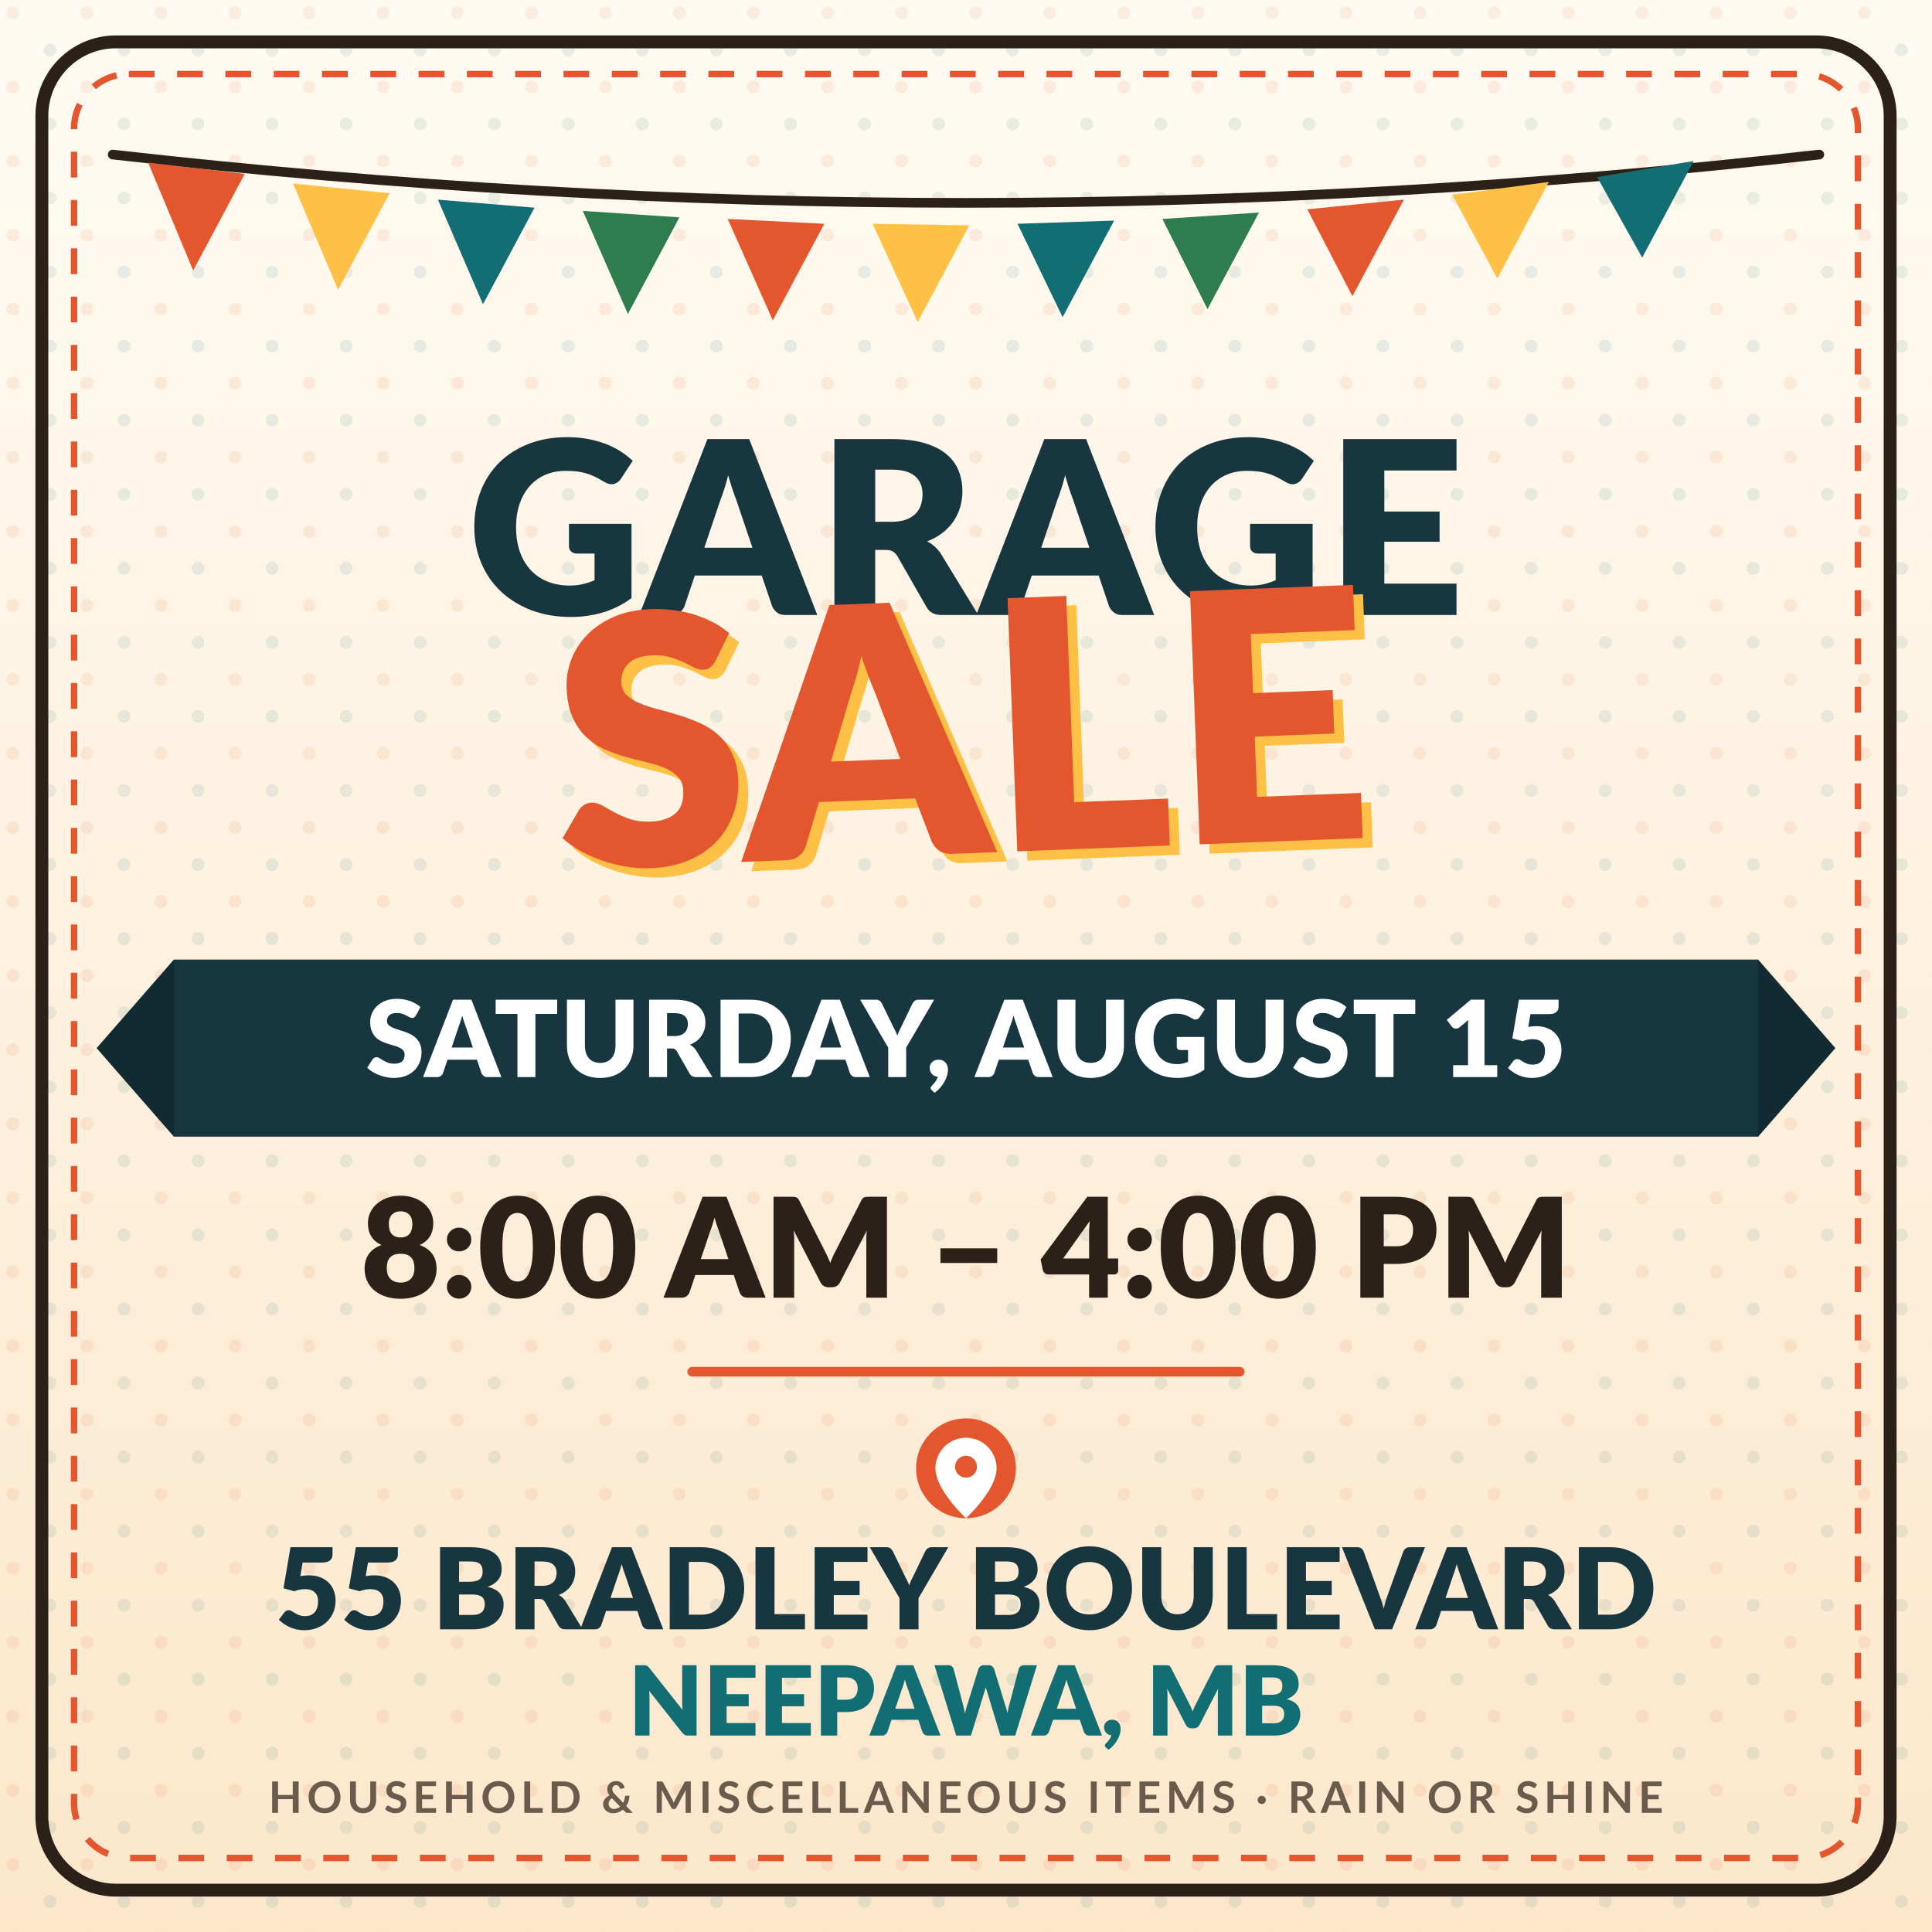
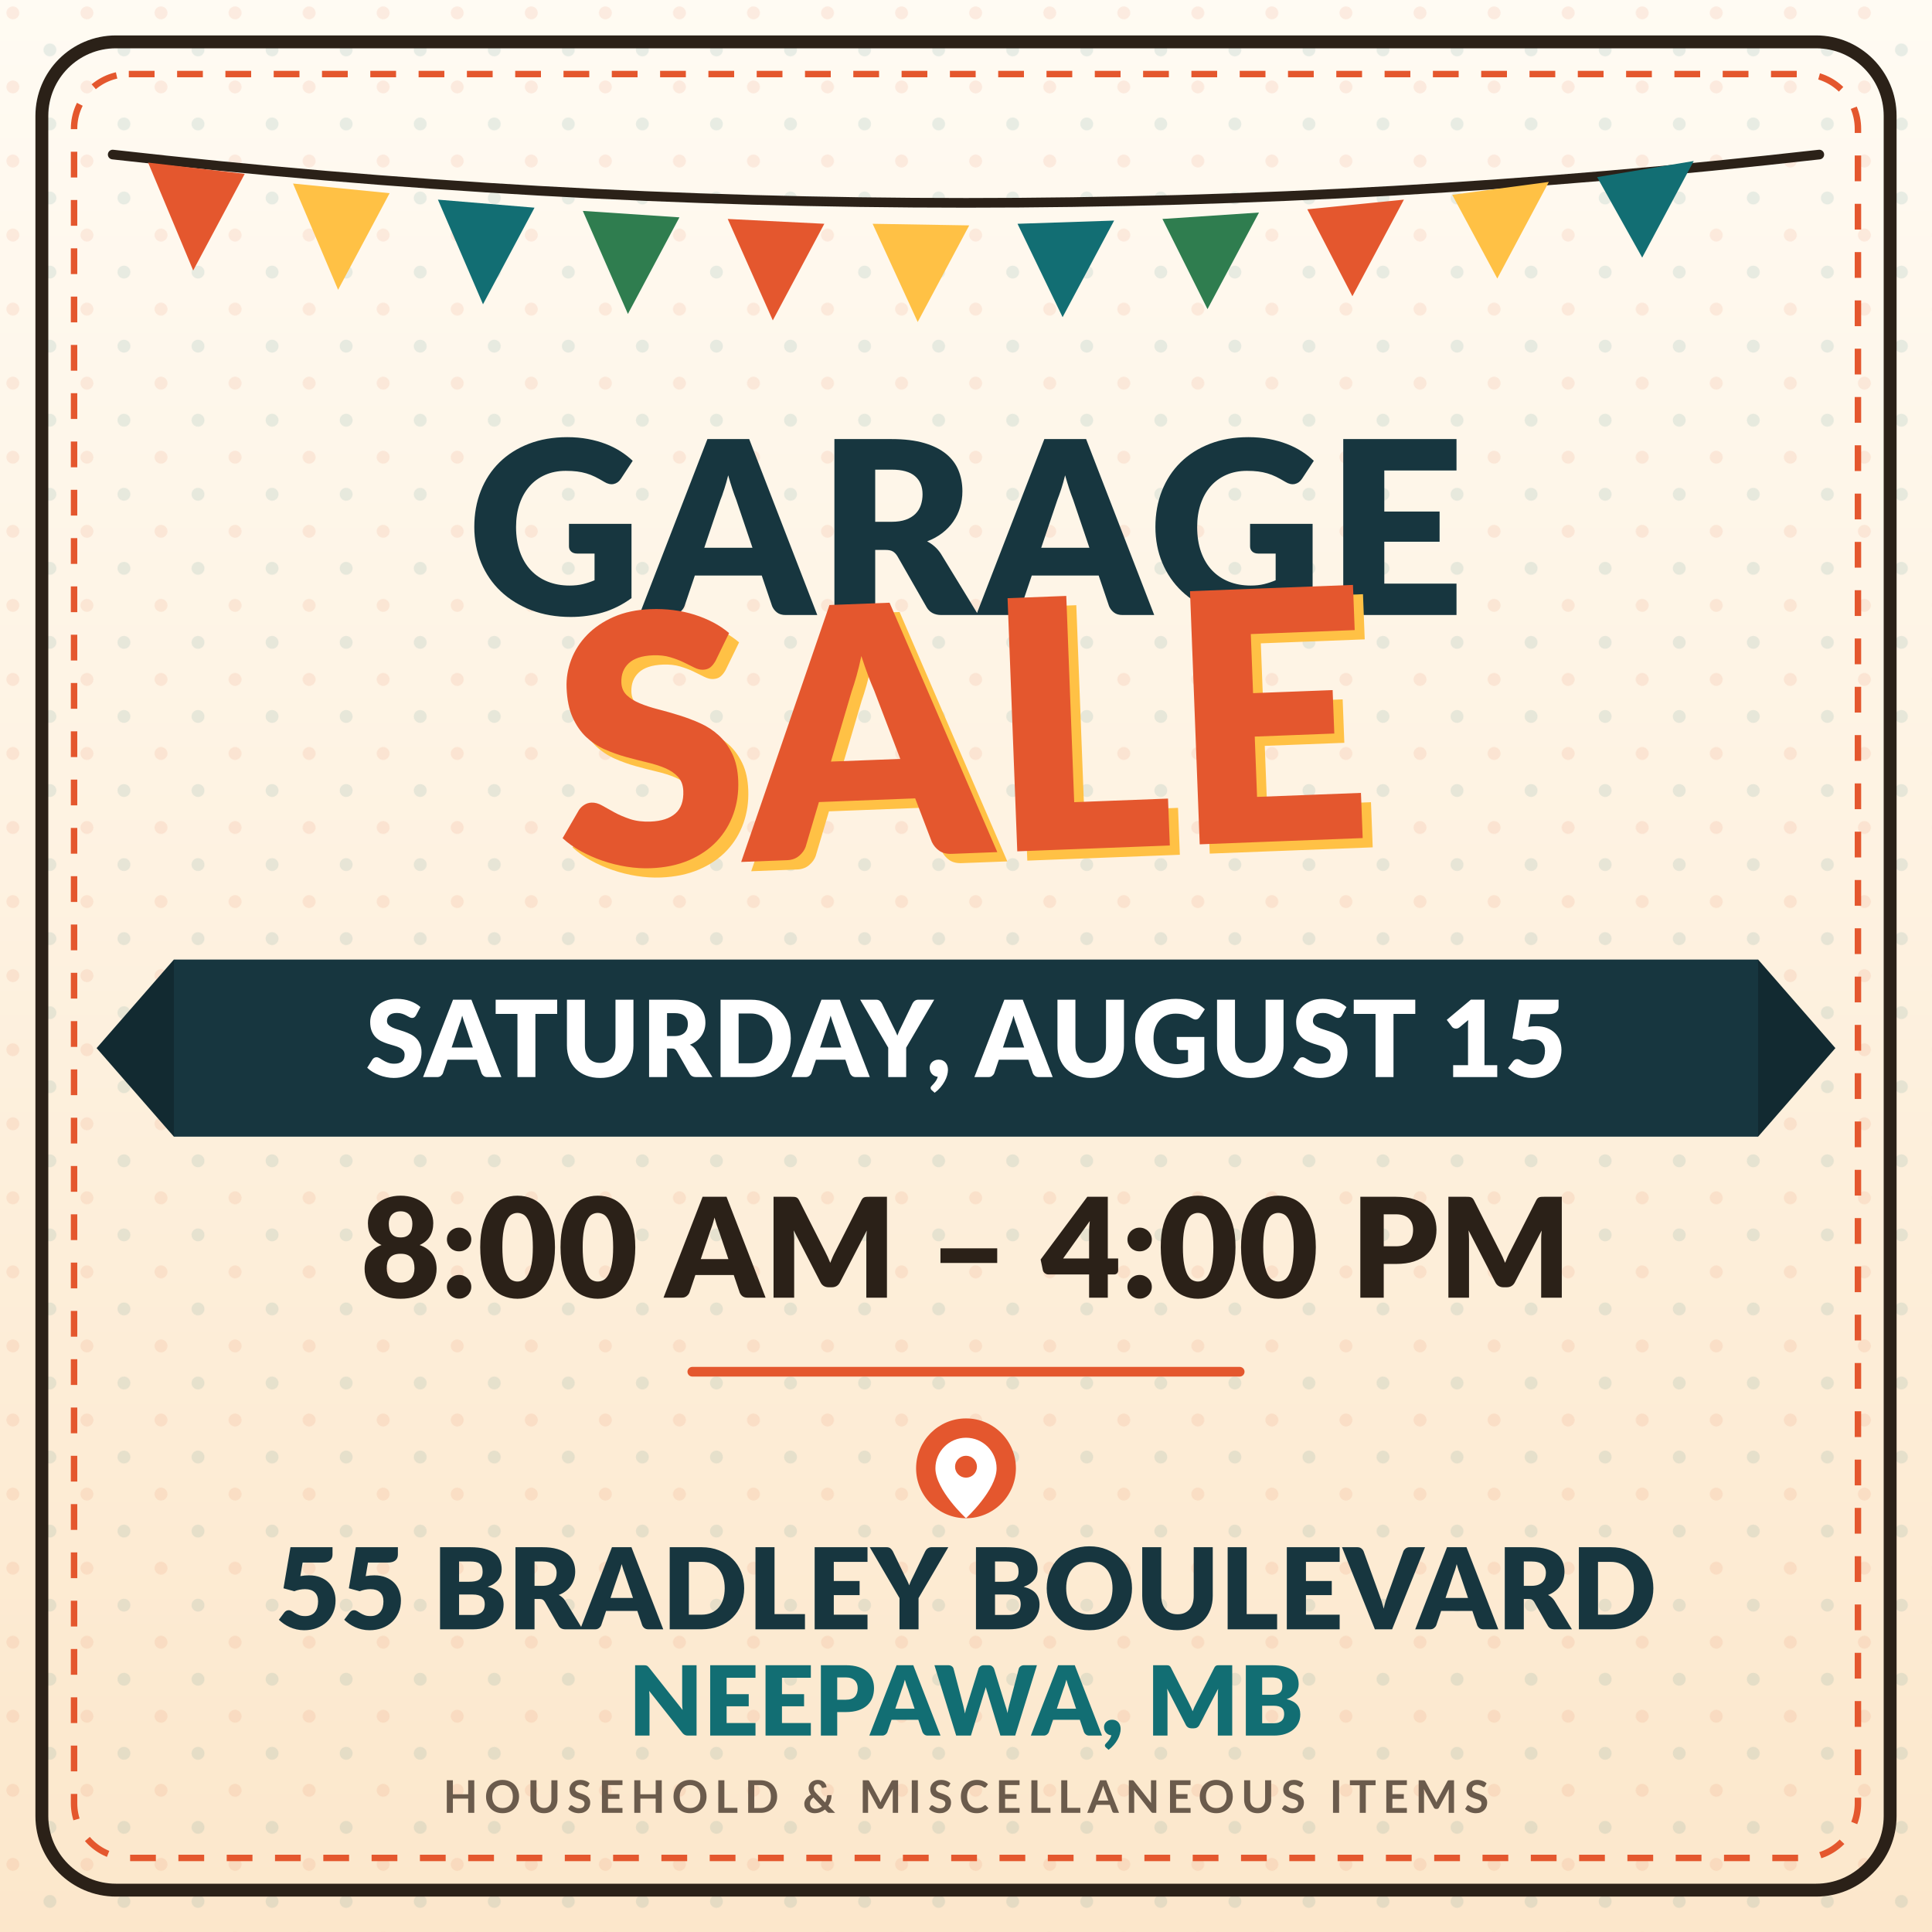
<svg xmlns="http://www.w3.org/2000/svg" width="1200" height="1200" viewBox="0 0 1200 1200" role="img" aria-labelledby="ad-title ad-desc">
  <defs>
    <linearGradient id="bg" x1="0" y1="0" x2="0" y2="1">
      <stop offset="0" stop-color="#FFFBF3" />
      <stop offset="1" stop-color="#FCE7CB" />
    </linearGradient>
    <pattern id="dots" width="46" height="46" patternUnits="userSpaceOnUse">
      <circle cx="8" cy="8" r="4" fill="#E4572E" opacity="0.10" />
      <circle cx="31" cy="31" r="4" fill="#126E73" opacity="0.10" />
    </pattern>
    <style>
      .disp { font-family: "Lato Black", Lato, "Arial Black", "Helvetica Neue", Helvetica, Arial, sans-serif; font-weight: 900; }
      .body { font-family: Lato, "Helvetica Neue", Helvetica, Arial, sans-serif; font-weight: 700; }
    </style>
  </defs>
  <rect width="1200" height="1200" fill="url(#bg)" />
  <rect width="1200" height="1200" fill="url(#dots)" />
  <rect x="26" y="26" width="1148" height="1148" rx="46" fill="none" stroke="#2B2118" stroke-width="8" />
  <rect x="46" y="46" width="1108" height="1108" rx="34" fill="none" stroke="#E4572E" stroke-width="4" stroke-dasharray="16 14" />
  <g>
    <path d="M70 96 Q 600 156 1130 96" fill="none" stroke="#2B2118" stroke-width="6" stroke-linecap="round" />
    <g>
      <path d="M92 101 L152 108 L120 168 Z" fill="#E4572E" />
      <path d="M182 114 L242 120 L210 180 Z" fill="#FFC145" />
      <path d="M272 124 L332 129 L300 189 Z" fill="#126E73" />
      <path d="M362 131 L422 135 L390 195 Z" fill="#2F7D4F" />
      <path d="M452 136 L512 139 L480 199 Z" fill="#E4572E" />
      <path d="M542 139 L602 140 L570 200 Z" fill="#FFC145" />
      <path d="M632 139 L692 137 L660 197 Z" fill="#126E73" />
      <path d="M722 136 L782 132 L750 192 Z" fill="#2F7D4F" />
      <path d="M812 130 L872 124 L840 184 Z" fill="#E4572E" />
      <path d="M902 121 L962 113 L930 173 Z" fill="#FFC145" />
      <path d="M992 110 L1052 100 L1020 160 Z" fill="#126E73" />
    </g>
  </g>
  <text class="disp" x="600" y="382" text-anchor="middle" font-size="150" fill="#17363F" letter-spacing="2">GARAGE</text>
  <g transform="rotate(-2.2 600 520)">
    <text class="disp" x="606" y="536" text-anchor="middle" font-size="216" fill="#FFC145">SALE</text>
    <text class="disp" x="600" y="530" text-anchor="middle" font-size="216" fill="#E4572E">SALE</text>
  </g>
  <g>
    <path d="M108 596 L1092 596 L1092 706 L108 706 Z" fill="#17363F" />
    <path d="M108 596 L60 651 L108 706 Z" fill="#122A31" />
    <path d="M1092 596 L1140 651 L1092 706 Z" fill="#122A31" />
    <text class="disp" x="600" y="669" text-anchor="middle" font-size="66" fill="#FFFFFF" letter-spacing="1">SATURDAY, AUGUST 15</text>
  </g>
  <text class="disp" x="600" y="806" text-anchor="middle" font-size="86" fill="#2B2118">8:00 AM – 4:00 PM</text>
  <g stroke="#E4572E" stroke-width="6" stroke-linecap="round">
    <line x1="430" y1="852" x2="770" y2="852" />
  </g>
  <g>
    <circle cx="600" cy="912" r="31" fill="#E4572E" />
    <path d="M600 893 a19 19 0 0 1 19 19 c0 13.5 -19 31 -19 31 s-19 -17.5 -19 -31 a19 19 0 0 1 19 -19 z" fill="#FFFFFF" />
    <circle cx="600" cy="911" r="6.8" fill="#E4572E" />
    <text class="disp" x="600" y="1012" text-anchor="middle" font-size="70" fill="#17363F">55 BRADLEY BOULEVARD</text>
    <text class="disp" x="600" y="1078" text-anchor="middle" font-size="60" fill="#126E73">NEEPAWA, MB</text>
  </g>
-   <text class="body" x="600" y="1126" text-anchor="middle" font-size="27" fill="#6B5B4C" letter-spacing="3">HOUSEHOLD &amp; MISCELLANEOUS ITEMS  ·  RAIN OR SHINE</text>
+   <text class="body" x="600" y="1126" text-anchor="middle" font-size="28" fill="#6B5B4C" letter-spacing="4">HOUSEHOLD &amp; MISCELLANEOUS ITEMS</text>
</svg>
